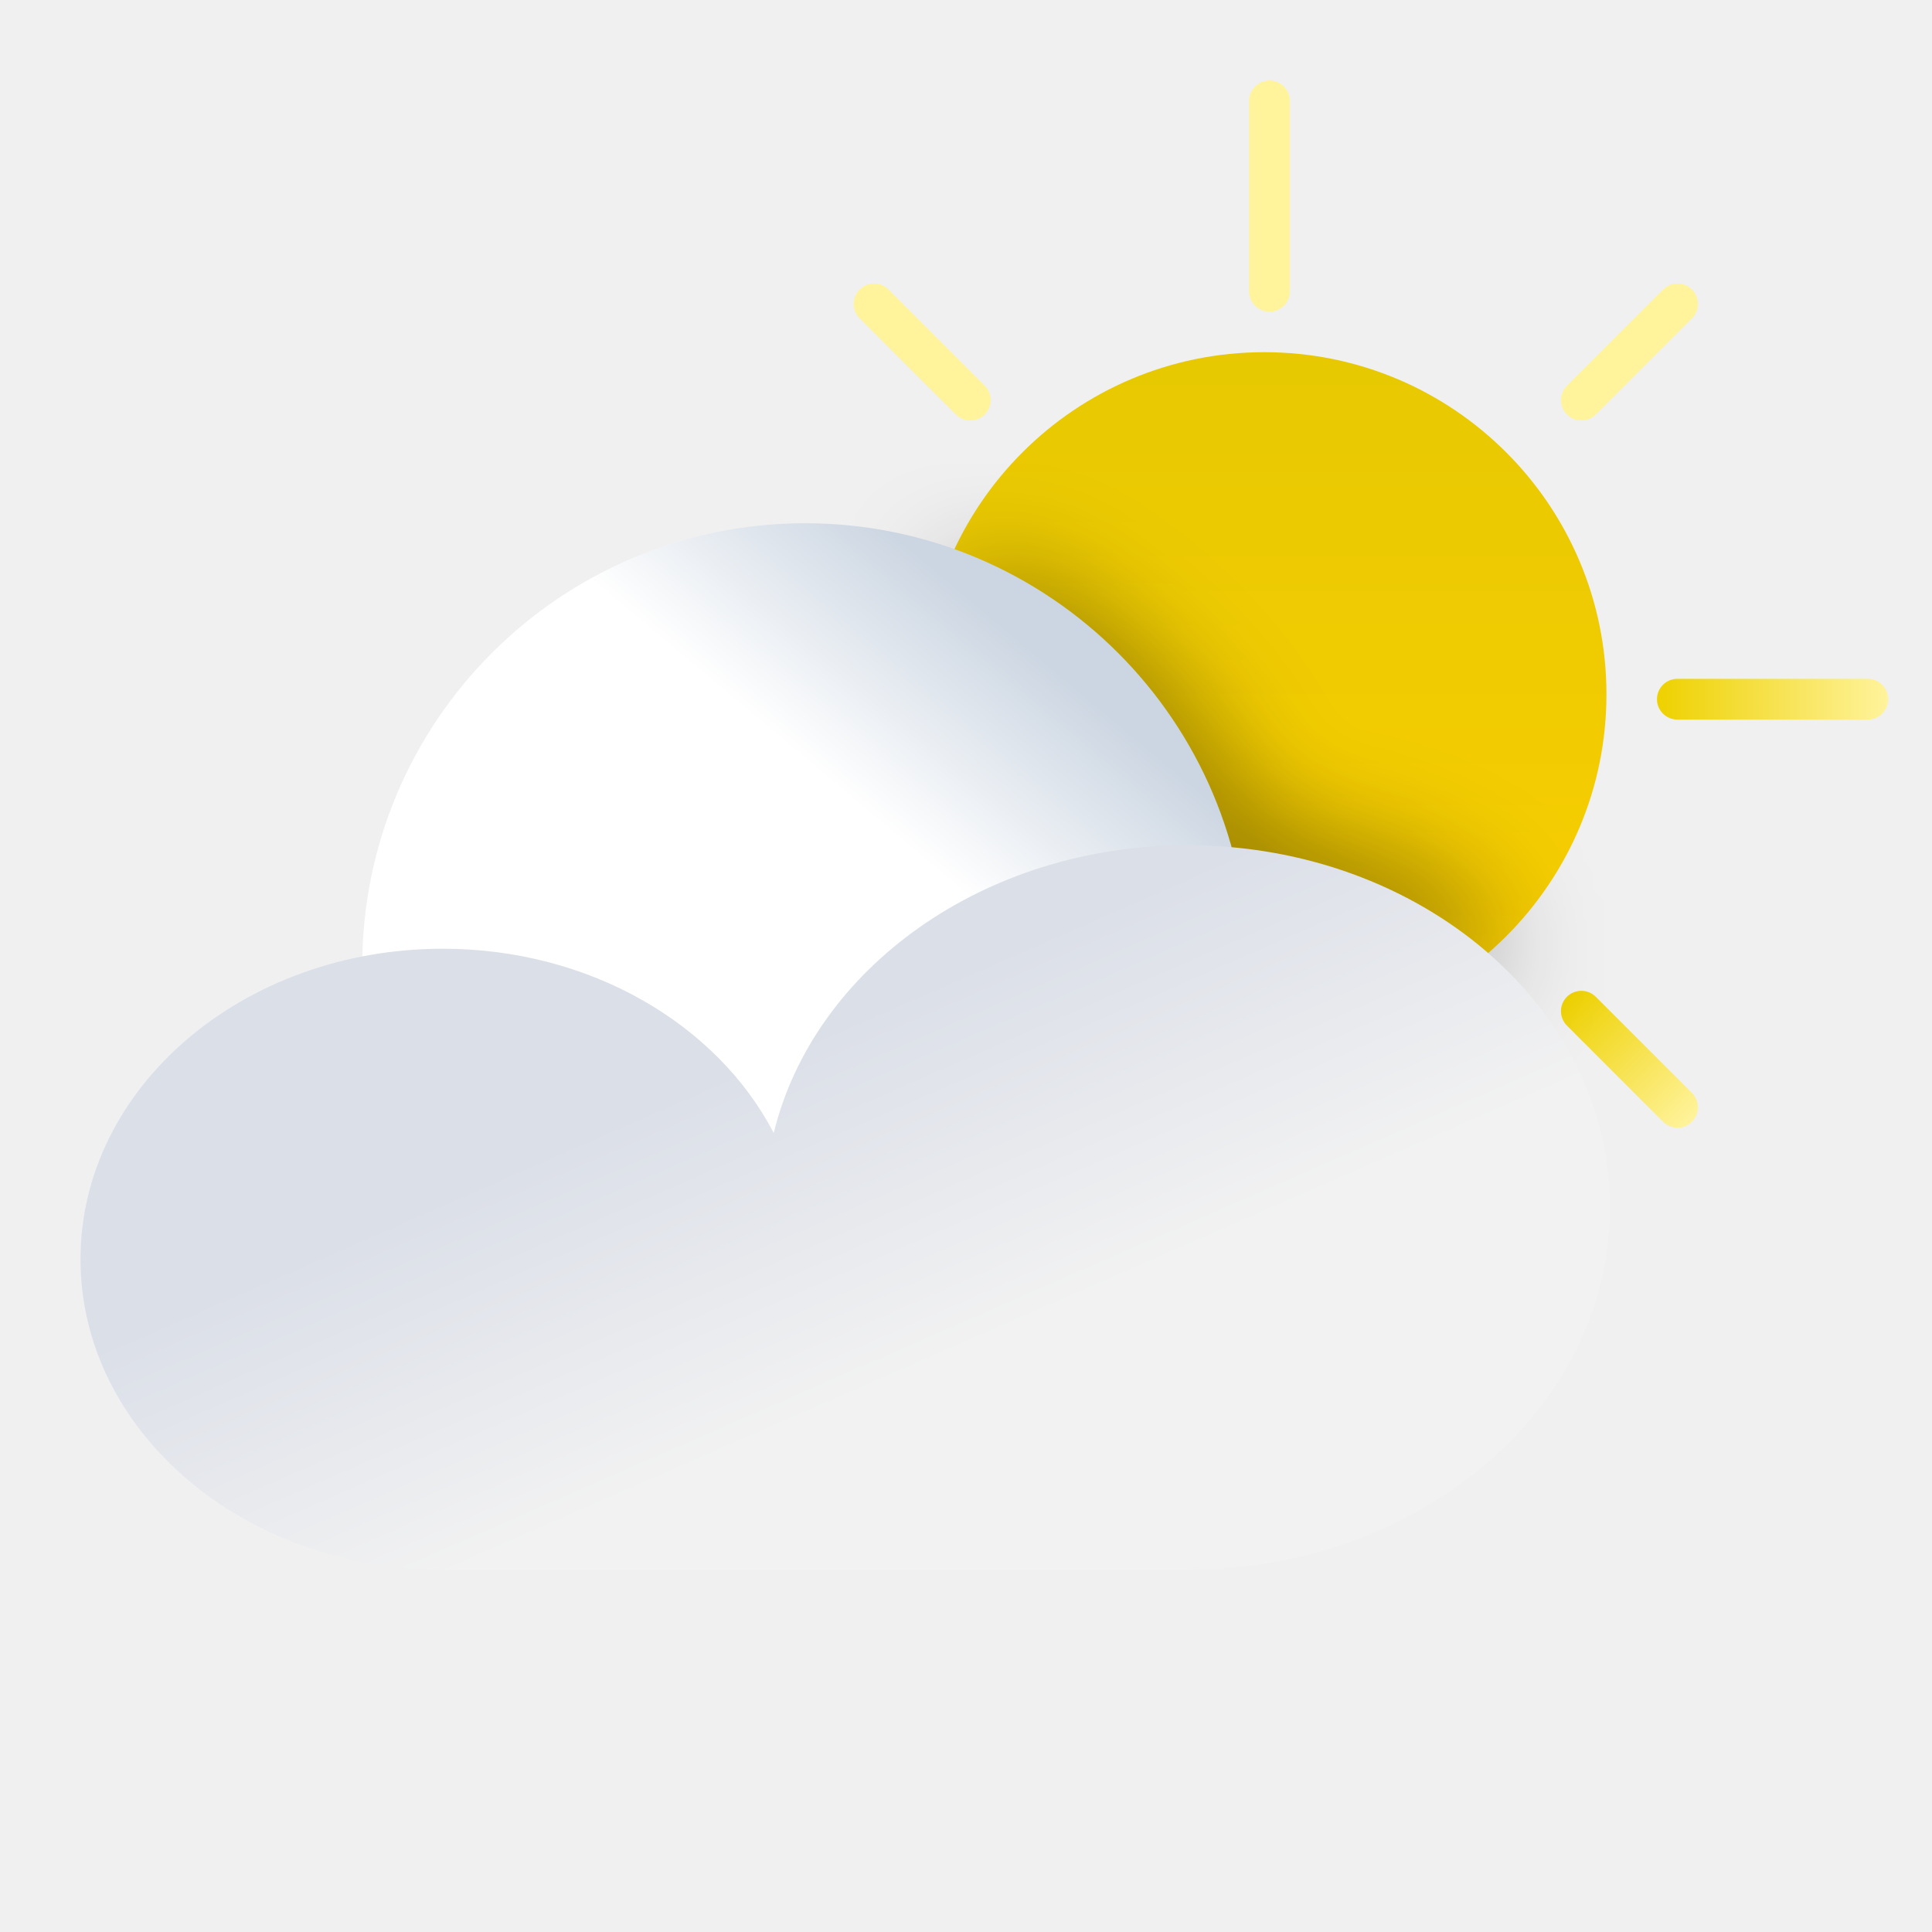
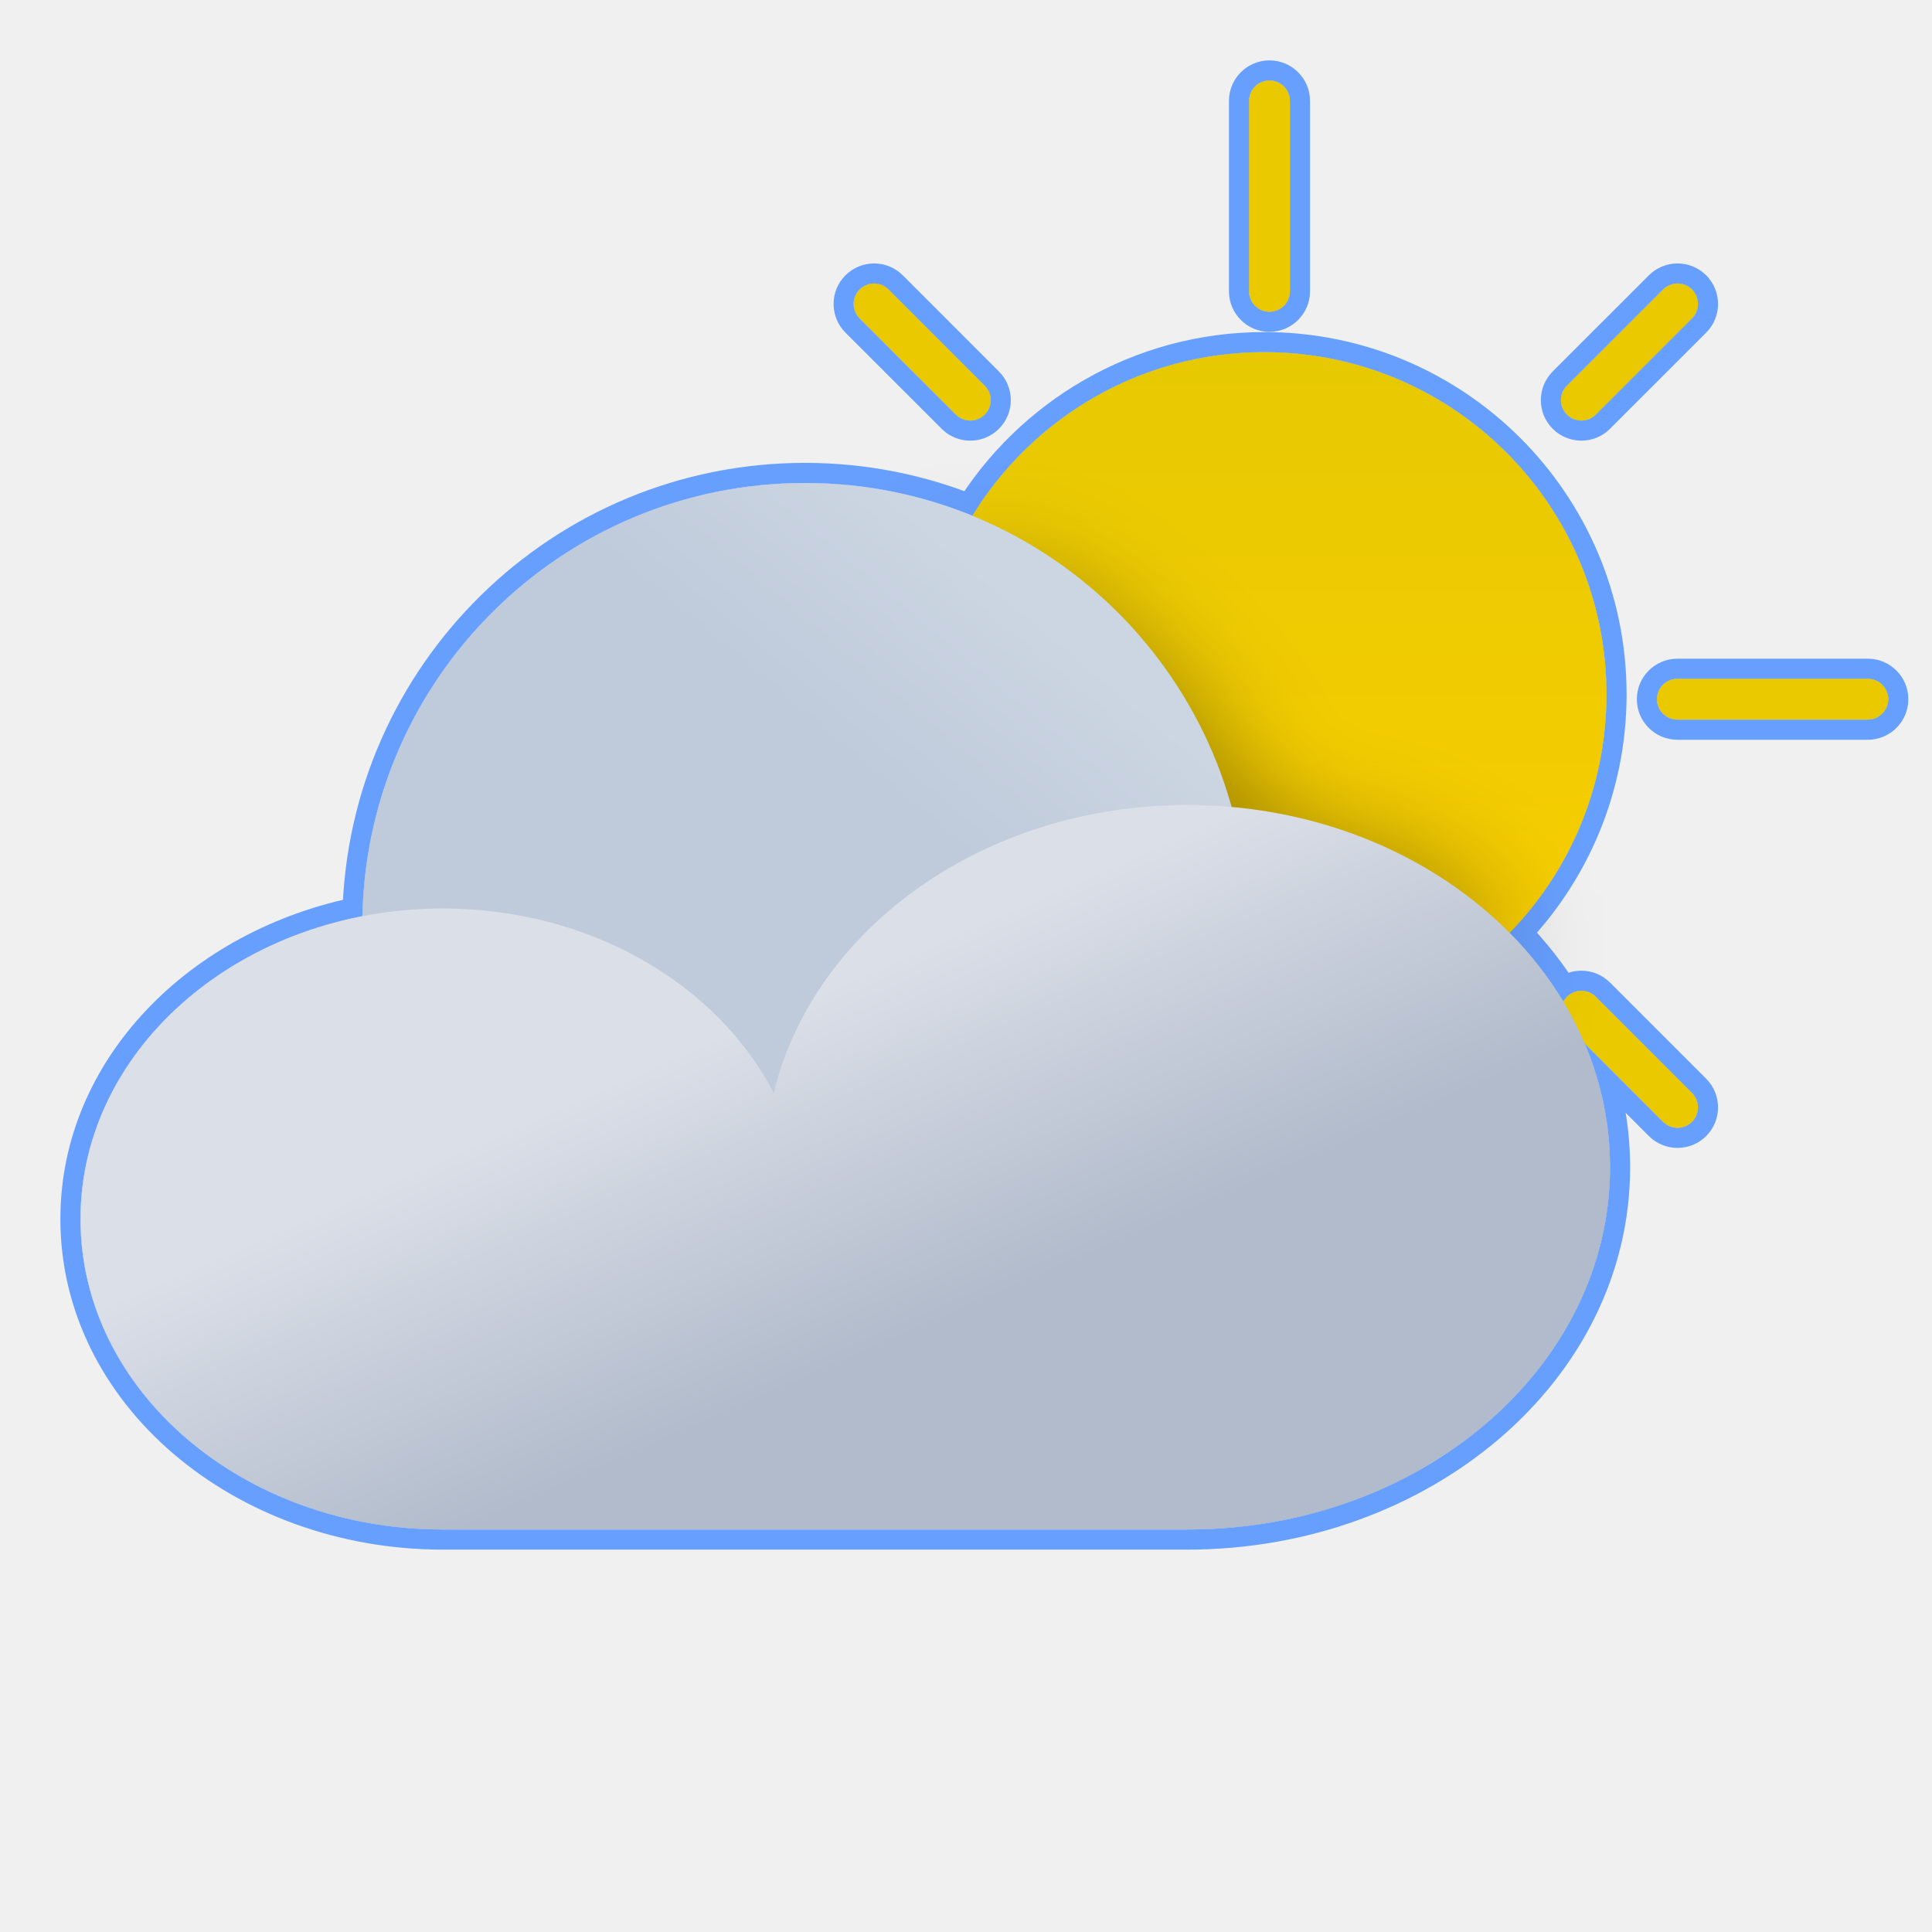
<svg xmlns="http://www.w3.org/2000/svg" width="48" height="48" viewBox="0 0 48 48" fill="none">
-   <circle cx="31.412" cy="17.25" r="8.5" transform="rotate(-180 31.4119 17.25)" fill="url(#paint0_linear_1_40)" />
-   <path d="M32.047 2.507L32.047 7.238C32.047 7.518 31.82 7.745 31.54 7.745C31.26 7.745 31.033 7.518 31.033 7.238L31.033 2.507C31.033 2.227 31.26 2 31.54 2C31.82 2 32.047 2.227 32.047 2.507Z" fill="#FFF39C" />
-   <path d="M32.047 27.512L32.047 32.243C32.047 32.523 31.82 32.75 31.54 32.75C31.26 32.75 31.033 32.523 31.033 32.243L31.033 27.512C31.033 27.232 31.26 27.006 31.54 27.006C31.82 27.006 32.047 27.232 32.047 27.512Z" fill="url(#paint1_linear_1_40)" />
-   <path d="M41.674 16.865L46.405 16.865C46.685 16.865 46.912 17.092 46.912 17.372C46.912 17.652 46.685 17.878 46.405 17.878L41.674 17.878C41.394 17.878 41.167 17.652 41.167 17.372C41.167 17.092 41.394 16.865 41.674 16.865Z" fill="url(#paint2_linear_1_40)" />
-   <path d="M42.036 7.91L39.647 10.299C39.449 10.497 39.128 10.497 38.93 10.299C38.732 10.101 38.732 9.78 38.93 9.583L41.319 7.193C41.517 6.995 41.838 6.995 42.036 7.193C42.234 7.391 42.234 7.712 42.036 7.91Z" fill="#FFF39C" />
-   <path d="M24.465 25.481L22.075 27.871C21.877 28.069 21.556 28.069 21.358 27.871C21.16 27.673 21.16 27.352 21.358 27.154L23.748 24.765C23.946 24.567 24.267 24.567 24.465 24.765C24.663 24.962 24.663 25.283 24.465 25.481Z" fill="url(#paint3_linear_1_40)" />
-   <path d="M22.075 7.193L24.465 9.583C24.663 9.78 24.663 10.101 24.465 10.299C24.267 10.497 23.946 10.497 23.748 10.299L21.358 7.91C21.16 7.712 21.16 7.391 21.358 7.193C21.556 6.995 21.877 6.995 22.075 7.193Z" fill="#FFF39C" />
-   <path d="M39.647 24.765L42.036 27.154C42.234 27.352 42.234 27.673 42.036 27.871C41.838 28.069 41.517 28.069 41.319 27.871L38.93 25.481C38.732 25.283 38.732 24.962 38.93 24.765C39.128 24.567 39.449 24.567 39.647 24.765Z" fill="url(#paint4_linear_1_40)" />
-   <g filter="url(#filter0_f_1_40)">
+   <mask id="path-1-outside-1_38_357" maskUnits="userSpaceOnUse" x="1" y="1" width="47" height="38" fill="black">
+     <rect fill="white" x="1" y="1" width="47" height="38" />
+     <path d="M31.412 8.75C36.106 8.75 39.912 12.556 39.912 17.25C39.912 19.555 38.992 21.645 37.502 23.176C38.021 23.699 38.47 24.274 38.84 24.89C38.863 24.845 38.892 24.802 38.93 24.765C39.128 24.567 39.449 24.567 39.647 24.765L42.036 27.154C42.234 27.352 42.234 27.673 42.036 27.871C41.838 28.069 41.517 28.069 41.319 27.871L39.369 25.921C39.777 26.881 40 27.918 40 29C40 33.971 35.299 38 29.5 38H11C6.03 38 2 34.546 2 30.286C2 26.613 4.995 23.541 9.006 22.764C9.132 16.798 14.004 12 20 12C21.472 12 22.876 12.291 24.159 12.815C25.653 10.377 28.343 8.75 31.412 8.75ZM46.405 16.865C46.685 16.865 46.912 17.092 46.912 17.372C46.912 17.652 46.685 17.879 46.405 17.879H41.674C41.394 17.879 41.167 17.652 41.167 17.372C41.167 17.092 41.394 16.866 41.674 16.865H46.405ZM21.358 7.193C21.556 6.995 21.877 6.995 22.075 7.193L24.465 9.583C24.662 9.781 24.663 10.102 24.465 10.3C24.267 10.498 23.946 10.497 23.748 10.3L21.358 7.91C21.16 7.712 21.161 7.391 21.358 7.193ZM41.319 7.193C41.517 6.995 41.838 6.995 42.036 7.193C42.234 7.391 42.234 7.712 42.036 7.91L39.647 10.3C39.449 10.497 39.127 10.498 38.93 10.3C38.732 10.102 38.732 9.781 38.93 9.583L41.319 7.193ZM31.54 2C31.82 2 32.047 2.227 32.047 2.507V7.237C32.047 7.517 31.82 7.744 31.54 7.744C31.26 7.744 31.033 7.517 31.033 7.237V2.507C31.033 2.227 31.26 2 31.54 2Z" />
+   </mask>
+   <path d="M31.412 8.75C36.106 8.75 39.912 12.556 39.912 17.25C39.912 19.555 38.992 21.645 37.502 23.176C38.021 23.699 38.47 24.274 38.84 24.89C38.863 24.845 38.892 24.802 38.93 24.765C39.128 24.567 39.449 24.567 39.647 24.765L42.036 27.154C42.234 27.352 42.234 27.673 42.036 27.871C41.838 28.069 41.517 28.069 41.319 27.871L39.369 25.921C39.777 26.881 40 27.918 40 29C40 33.971 35.299 38 29.5 38H11C6.03 38 2 34.546 2 30.286C2 26.613 4.995 23.541 9.006 22.764C9.132 16.798 14.004 12 20 12C21.472 12 22.876 12.291 24.159 12.815C25.653 10.377 28.343 8.75 31.412 8.75ZM46.405 16.865C46.685 16.865 46.912 17.092 46.912 17.372C46.912 17.652 46.685 17.879 46.405 17.879H41.674C41.394 17.879 41.167 17.652 41.167 17.372C41.167 17.092 41.394 16.866 41.674 16.865H46.405ZM21.358 7.193C21.556 6.995 21.877 6.995 22.075 7.193L24.465 9.583C24.662 9.781 24.663 10.102 24.465 10.3C24.267 10.498 23.946 10.497 23.748 10.3L21.358 7.91C21.16 7.712 21.161 7.391 21.358 7.193ZM41.319 7.193C41.517 6.995 41.838 6.995 42.036 7.193C42.234 7.391 42.234 7.712 42.036 7.91L39.647 10.3C39.449 10.497 39.127 10.498 38.93 10.3C38.732 10.102 38.732 9.781 38.93 9.583L41.319 7.193ZM31.54 2C31.82 2 32.047 2.227 32.047 2.507V7.237C32.047 7.517 31.82 7.744 31.54 7.744C31.26 7.744 31.033 7.517 31.033 7.237V2.507C31.033 2.227 31.26 2 31.54 2Z" fill="#679FFF" />
+   <path d="M31.412 8.75L31.412 8.25H31.412V8.75ZM39.912 17.25H40.412V17.25H39.912ZM37.502 23.176L37.144 22.827L36.801 23.179L37.147 23.528L37.502 23.176ZM38.84 24.89L38.411 25.147L38.871 25.913L39.283 25.121L38.84 24.89ZM38.93 24.765L38.576 24.411L38.576 24.411L38.93 24.765ZM39.647 24.765L40 24.411L40 24.411L39.647 24.765ZM42.036 27.154L42.39 26.801L42.39 26.801L42.036 27.154ZM42.036 27.871L42.39 28.225L42.39 28.225L42.036 27.871ZM41.319 27.871L40.966 28.225L40.966 28.225L41.319 27.871ZM39.369 25.921L39.723 25.567L38.909 26.116L39.369 25.921ZM40 29H40.5V29H40ZM2 30.286H1.5V30.286L2 30.286ZM9.006 22.764L9.101 23.255L9.497 23.178L9.506 22.774L9.006 22.764ZM24.159 12.815L23.97 13.278L24.363 13.439L24.585 13.077L24.159 12.815ZM46.405 16.865L46.406 16.365H46.405V16.865ZM46.912 17.372L47.412 17.372V17.372H46.912ZM46.405 17.879V18.379H46.406L46.405 17.879ZM41.674 17.879L41.673 18.379H41.674V17.879ZM41.167 17.372H40.667V17.372L41.167 17.372ZM41.674 16.865V16.365H41.673L41.674 16.865ZM21.358 7.193L21.005 6.84L21.005 6.84L21.358 7.193ZM22.075 7.193L21.722 7.547V7.547L22.075 7.193ZM24.465 9.583L24.819 9.23L24.818 9.229L24.465 9.583ZM24.465 10.3L24.818 10.653L24.818 10.653L24.465 10.3ZM23.748 10.3L23.395 10.653L23.395 10.654L23.748 10.3ZM21.358 7.91L21.005 8.264V8.264L21.358 7.91ZM41.319 7.193L40.966 6.84V6.84L41.319 7.193ZM42.036 7.193L42.39 6.84L42.39 6.84L42.036 7.193ZM42.036 7.91L41.683 7.557V7.557L42.036 7.91ZM39.647 10.3L40 10.654L40 10.653L39.647 10.3ZM38.93 10.3L38.576 10.653L38.576 10.653L38.93 10.3ZM38.93 9.583L38.576 9.229L38.576 9.23L38.93 9.583ZM31.54 2V1.5L31.54 1.5L31.54 2ZM32.047 2.507H32.547V2.507L32.047 2.507ZM32.047 7.237H32.547V7.237H32.047ZM31.54 7.744L31.54 8.244H31.54V7.744ZM31.033 7.237H31.533V7.237H31.033ZM31.033 2.507L30.533 2.507V2.507H31.033ZM31.412 8.75L31.412 9.25C35.83 9.25 39.412 12.832 39.412 17.25H39.912H40.412C40.412 12.28 36.383 8.25 31.412 8.25L31.412 8.75ZM39.912 17.25H39.412C39.412 19.419 38.547 21.385 37.144 22.827L37.502 23.176L37.86 23.524C39.437 21.904 40.412 19.691 40.412 17.25H39.912ZM37.502 23.176L37.147 23.528C37.639 24.023 38.063 24.567 38.411 25.147L38.84 24.89L39.269 24.632C38.877 23.981 38.403 23.374 37.857 22.824L37.502 23.176ZM38.84 24.89L39.283 25.121C39.288 25.111 39.289 25.112 39.283 25.118L38.93 24.765L38.576 24.411C38.495 24.492 38.438 24.579 38.396 24.659L38.84 24.89ZM38.93 24.765L39.283 25.118C39.285 25.117 39.285 25.117 39.285 25.117C39.286 25.116 39.287 25.116 39.288 25.116C39.289 25.116 39.291 25.116 39.291 25.117C39.291 25.117 39.292 25.117 39.293 25.118L39.647 24.765L40 24.411C39.607 24.018 38.969 24.018 38.576 24.411L38.93 24.765ZM39.647 24.765L39.293 25.118L41.683 27.508L42.036 27.154L42.39 26.801L40 24.411L39.647 24.765ZM42.036 27.154L41.682 27.508C41.684 27.509 41.684 27.51 41.684 27.51C41.684 27.51 41.684 27.511 41.684 27.513C41.684 27.514 41.684 27.515 41.684 27.516C41.684 27.516 41.684 27.516 41.683 27.517L42.036 27.871L42.39 28.225C42.783 27.831 42.782 27.194 42.39 26.801L42.036 27.154ZM42.036 27.871L41.683 27.517C41.681 27.519 41.681 27.519 41.681 27.519C41.68 27.519 41.679 27.519 41.678 27.519C41.676 27.519 41.675 27.519 41.675 27.519C41.675 27.519 41.674 27.519 41.673 27.517L41.319 27.871L40.966 28.225C41.359 28.617 41.996 28.618 42.39 28.225L42.036 27.871ZM41.319 27.871L41.673 27.517L39.723 25.567L39.369 25.921L39.016 26.274L40.966 28.225L41.319 27.871ZM39.369 25.921L38.909 26.116C39.292 27.017 39.5 27.988 39.5 29H40H40.5C40.5 27.849 40.263 26.746 39.829 25.725L39.369 25.921ZM40 29H39.5C39.5 33.625 35.098 37.5 29.5 37.5V38V38.5C35.5 38.5 40.5 34.316 40.5 29H40ZM29.5 38V37.5H11V38V38.5H29.5V38ZM11 38V37.5C6.231 37.5 2.5 34.201 2.5 30.286L2 30.286L1.5 30.286C1.5 34.892 5.829 38.5 11 38.5V38ZM2 30.286H2.5C2.5 26.908 5.266 23.998 9.101 23.255L9.006 22.764L8.911 22.273C4.724 23.085 1.5 26.318 1.5 30.286H2ZM9.006 22.764L9.506 22.774C9.626 17.079 14.277 12.5 20 12.5V12V11.5C13.731 11.5 8.637 16.516 8.506 22.753L9.006 22.764ZM20 12V12.5C21.406 12.5 22.745 12.778 23.97 13.278L24.159 12.815L24.348 12.353C23.006 11.804 21.538 11.5 20 11.5V12ZM24.159 12.815L24.585 13.077C25.993 10.78 28.524 9.25 31.412 9.25V8.75V8.25C28.162 8.25 25.314 9.974 23.733 12.554L24.159 12.815ZM46.405 16.865L46.405 17.365C46.407 17.365 46.407 17.366 46.408 17.366C46.408 17.366 46.409 17.366 46.41 17.367C46.411 17.368 46.412 17.369 46.412 17.37C46.412 17.37 46.412 17.37 46.412 17.372H46.912H47.412C47.412 16.816 46.961 16.366 46.406 16.365L46.405 16.865ZM46.912 17.372L46.412 17.372C46.412 17.373 46.412 17.374 46.412 17.374C46.411 17.375 46.411 17.376 46.41 17.377C46.409 17.378 46.408 17.378 46.407 17.379C46.407 17.379 46.407 17.379 46.405 17.379L46.405 17.879L46.406 18.379C46.961 18.379 47.412 17.928 47.412 17.372L46.912 17.372ZM46.405 17.879V17.379H41.674V17.879V18.379H46.405V17.879ZM41.674 17.879L41.674 17.379C41.672 17.379 41.672 17.379 41.672 17.379C41.671 17.378 41.67 17.378 41.669 17.377C41.668 17.376 41.668 17.375 41.667 17.374C41.667 17.374 41.667 17.373 41.667 17.372L41.167 17.372L40.667 17.372C40.667 17.928 41.118 18.378 41.673 18.379L41.674 17.879ZM41.167 17.372H41.667C41.667 17.37 41.667 17.37 41.667 17.37C41.667 17.369 41.668 17.369 41.669 17.367C41.67 17.366 41.671 17.366 41.672 17.366C41.672 17.366 41.672 17.365 41.674 17.365L41.674 16.865L41.673 16.365C41.118 16.366 40.667 16.816 40.667 17.372H41.167ZM41.674 16.865V17.365H46.405V16.865V16.365H41.674V16.865ZM21.358 7.193L21.712 7.547C21.713 7.546 21.714 7.545 21.714 7.545C21.714 7.545 21.715 7.545 21.717 7.545C21.718 7.545 21.719 7.545 21.72 7.545C21.72 7.545 21.72 7.546 21.722 7.547L22.075 7.193L22.429 6.84C22.035 6.447 21.398 6.447 21.005 6.84L21.358 7.193ZM22.075 7.193L21.722 7.547L24.111 9.937L24.465 9.583L24.818 9.229L22.429 6.84L22.075 7.193ZM24.465 9.583L24.111 9.936C24.112 9.938 24.113 9.938 24.113 9.938C24.113 9.939 24.113 9.94 24.113 9.942C24.113 9.943 24.113 9.944 24.113 9.944C24.113 9.945 24.113 9.945 24.111 9.946L24.465 10.3L24.818 10.653C25.212 10.26 25.211 9.623 24.819 9.23L24.465 9.583ZM24.465 10.3L24.111 9.946C24.11 9.947 24.11 9.947 24.11 9.948C24.109 9.948 24.108 9.948 24.107 9.948C24.105 9.948 24.104 9.948 24.103 9.947C24.103 9.947 24.102 9.947 24.101 9.946L23.748 10.3L23.395 10.654C23.788 11.046 24.425 11.047 24.818 10.653L24.465 10.3ZM23.748 10.3L24.102 9.946L21.712 7.557L21.358 7.91L21.005 8.264L23.395 10.653L23.748 10.3ZM21.358 7.91L21.712 7.557C21.711 7.555 21.71 7.555 21.71 7.555C21.71 7.554 21.71 7.553 21.71 7.552C21.71 7.55 21.71 7.549 21.71 7.549C21.71 7.549 21.711 7.548 21.712 7.547L21.358 7.193L21.005 6.84C20.612 7.233 20.612 7.87 21.005 8.264L21.358 7.91ZM41.319 7.193L41.673 7.547C41.674 7.546 41.675 7.545 41.675 7.545C41.675 7.545 41.676 7.545 41.678 7.545C41.679 7.545 41.68 7.545 41.681 7.545C41.681 7.545 41.681 7.546 41.683 7.547L42.036 7.193L42.39 6.84C41.996 6.447 41.359 6.447 40.966 6.84L41.319 7.193ZM42.036 7.193L41.682 7.547C41.684 7.548 41.684 7.549 41.684 7.549C41.684 7.549 41.684 7.55 41.684 7.552C41.684 7.553 41.684 7.554 41.684 7.555C41.684 7.555 41.684 7.555 41.683 7.557L42.036 7.91L42.39 8.264C42.783 7.87 42.782 7.233 42.39 6.84L42.036 7.193ZM42.036 7.91L41.683 7.557L39.293 9.946L39.647 10.3L40 10.653L42.39 8.264L42.036 7.91ZM39.647 10.3L39.293 9.946C39.292 9.947 39.291 9.947 39.291 9.947C39.291 9.948 39.289 9.948 39.288 9.948C39.286 9.948 39.285 9.948 39.285 9.948C39.285 9.947 39.284 9.947 39.283 9.946L38.93 10.3L38.576 10.653C38.969 11.046 39.607 11.046 40 10.654L39.647 10.3ZM38.93 10.3L39.283 9.946C39.282 9.945 39.282 9.945 39.282 9.944C39.282 9.944 39.281 9.943 39.281 9.942C39.281 9.94 39.282 9.939 39.282 9.938C39.282 9.938 39.282 9.938 39.283 9.936L38.93 9.583L38.576 9.23C38.184 9.623 38.183 10.26 38.576 10.653L38.93 10.3ZM38.93 9.583L39.283 9.937L41.673 7.547L41.319 7.193L40.966 6.84L38.576 9.229L38.93 9.583ZM31.54 2V2.5C31.542 2.5 31.542 2.5 31.543 2.5C31.543 2.501 31.544 2.501 31.545 2.502C31.546 2.503 31.546 2.504 31.547 2.504C31.547 2.504 31.547 2.505 31.547 2.507L32.047 2.507L32.547 2.507C32.547 1.951 32.096 1.5 31.54 1.5V2ZM32.047 2.507H31.547V7.237H32.047H32.547V2.507H32.047ZM32.047 7.237H31.547C31.547 7.239 31.547 7.24 31.547 7.24C31.546 7.24 31.546 7.241 31.545 7.242C31.544 7.243 31.543 7.244 31.543 7.244C31.542 7.244 31.542 7.244 31.54 7.244V7.744V8.244C32.096 8.244 32.547 7.793 32.547 7.237H32.047ZM31.54 7.744L31.54 7.244C31.538 7.244 31.538 7.244 31.538 7.244C31.537 7.244 31.536 7.243 31.535 7.242C31.534 7.241 31.534 7.24 31.534 7.24C31.534 7.24 31.533 7.239 31.533 7.237H31.033H30.533C30.533 7.794 30.984 8.244 31.54 8.244L31.54 7.744ZM31.033 7.237H31.533V2.507H31.033H30.533V7.237H31.033ZM31.033 2.507L31.533 2.507C31.533 2.505 31.534 2.505 31.534 2.504C31.534 2.504 31.534 2.503 31.535 2.502C31.536 2.501 31.537 2.501 31.538 2.5C31.538 2.5 31.538 2.5 31.54 2.5L31.54 2L31.54 1.5C30.984 1.5 30.533 1.951 30.533 2.507L31.033 2.507Z" fill="#679FFF" mask="url(#path-1-outside-1_38_357)" />
+   <circle cx="31.412" cy="17.25" r="8.5" transform="rotate(-180 31.4119 17.25)" fill="url(#paint0_linear_38_357)" />
+   <path d="M32.047 2.507L32.047 7.238C32.047 7.518 31.82 7.745 31.54 7.745C31.26 7.745 31.033 7.518 31.033 7.238L31.033 2.507C31.033 2.227 31.26 2 31.54 2C31.82 2 32.047 2.227 32.047 2.507Z" fill="#EAC900" />
+   <path d="M32.047 27.512L32.047 32.243C32.047 32.523 31.82 32.75 31.54 32.75C31.26 32.75 31.033 32.523 31.033 32.243L31.033 27.512C31.033 27.232 31.26 27.006 31.54 27.006C31.82 27.006 32.047 27.232 32.047 27.512Z" fill="#EAC900" />
+   <path d="M41.674 16.865L46.405 16.865C46.685 16.865 46.912 17.092 46.912 17.372C46.912 17.651 46.685 17.878 46.405 17.878L41.674 17.878C41.394 17.878 41.167 17.651 41.167 17.372C41.167 17.092 41.394 16.865 41.674 16.865Z" fill="#EAC900" />
+   <path d="M42.036 7.91L39.647 10.299C39.449 10.497 39.128 10.497 38.93 10.299C38.732 10.101 38.732 9.78 38.93 9.583L41.319 7.193C41.517 6.995 41.838 6.995 42.036 7.193C42.234 7.391 42.234 7.712 42.036 7.91Z" fill="#EAC900" />
+   <path d="M24.465 25.481L22.075 27.871C21.877 28.069 21.556 28.069 21.358 27.871C21.16 27.673 21.16 27.352 21.358 27.154L23.748 24.765C23.946 24.567 24.267 24.567 24.465 24.765C24.663 24.962 24.663 25.283 24.465 25.481Z" fill="#EAC900" />
+   <path d="M22.075 7.193L24.465 9.583C24.663 9.78 24.663 10.101 24.465 10.299C24.267 10.497 23.946 10.497 23.748 10.299L21.358 7.91C21.16 7.712 21.16 7.391 21.358 7.193C21.556 6.995 21.877 6.995 22.075 7.193Z" fill="#EAC900" />
+   <path d="M39.647 24.765L42.036 27.154C42.234 27.352 42.234 27.673 42.036 27.871C41.838 28.069 41.517 28.069 41.319 27.871L38.93 25.481C38.732 25.283 38.732 24.962 38.93 24.765C39.128 24.567 39.449 24.567 39.647 24.765Z" fill="#EAC900" />
+   <g filter="url(#filter0_f_38_357)">
    <path d="M24 15C25.667 15.667 29.3 18 30.5 22C31.667 21.833 34.5 22 36.5 24" stroke="black" />
  </g>
-   <circle cx="20" cy="24" r="11" fill="url(#paint5_linear_1_40)" />
-   <path fill-rule="evenodd" clip-rule="evenodd" d="M29.5 21C35.299 21 40 25.029 40 30C40 34.971 35.299 39 29.5 39C19.338 39 20.652 39 11 39C6.029 39 2 35.546 2 31.286C2 27.025 6.029 23.571 11 23.571C14.667 23.571 17.82 25.452 19.223 28.149C20.218 24.067 24.441 21 29.5 21Z" fill="url(#paint6_linear_1_40)" />
+   <circle cx="20" cy="23" r="11" fill="url(#paint1_linear_38_357)" />
+   <path fill-rule="evenodd" clip-rule="evenodd" d="M29.5 20C35.299 20 40 24.029 40 29C40 33.971 35.299 38 29.5 38C19.338 38 20.652 38 11 38C6.029 38 2 34.546 2 30.286C2 26.025 6.029 22.571 11 22.571C14.667 22.571 17.82 24.452 19.223 27.149C20.218 23.067 24.441 20 29.5 20Z" fill="url(#paint2_linear_38_357)" />
  <defs>
-     <filter id="filter0_f_1_40" x="20.814" y="11.536" width="19.039" height="15.818" filterUnits="userSpaceOnUse" color-interpolation-filters="sRGB">
+     <filter id="filter0_f_38_357" x="20.814" y="11.536" width="19.039" height="15.818" filterUnits="userSpaceOnUse" color-interpolation-filters="sRGB">
      <feFlood flood-opacity="0" result="BackgroundImageFix" />
      <feBlend mode="normal" in="SourceGraphic" in2="BackgroundImageFix" result="shape" />
-       <feGaussianBlur stdDeviation="1.5" result="effect1_foregroundBlur_1_40" />
+       <feGaussianBlur stdDeviation="1.5" result="effect1_foregroundBlur_38_357" />
    </filter>
-     <linearGradient id="paint0_linear_1_40" x1="31.412" y1="4.854" x2="31.412" y2="29.646" gradientUnits="userSpaceOnUse">
+     <linearGradient id="paint0_linear_38_357" x1="31.412" y1="4.854" x2="31.412" y2="29.646" gradientUnits="userSpaceOnUse">
      <stop stop-color="#FFD000" />
      <stop offset="1" stop-color="#E2C703" />
    </linearGradient>
-     <linearGradient id="paint1_linear_1_40" x1="31.54" y1="32.75" x2="31.54" y2="27.006" gradientUnits="userSpaceOnUse">
-       <stop stop-color="#FFF39C" />
-       <stop offset="1" stop-color="#EED100" />
+     <linearGradient id="paint1_linear_38_357" x1="26.6" y1="15.96" x2="15.16" y2="29.6" gradientUnits="userSpaceOnUse">
+       <stop stop-color="#CCD6E2" />
+       <stop offset="0.322" stop-color="#BFCADB" />
    </linearGradient>
-     <linearGradient id="paint2_linear_1_40" x1="46.912" y1="17.372" x2="41.167" y2="17.372" gradientUnits="userSpaceOnUse">
-       <stop stop-color="#FFF39C" />
-       <stop offset="1" stop-color="#EED100" />
-     </linearGradient>
-     <linearGradient id="paint3_linear_1_40" x1="21.358" y1="27.871" x2="24.465" y2="24.765" gradientUnits="userSpaceOnUse">
-       <stop stop-color="#FFF39C" />
-       <stop offset="1" stop-color="#EED100" />
-     </linearGradient>
-     <linearGradient id="paint4_linear_1_40" x1="42.036" y1="27.871" x2="38.93" y2="24.765" gradientUnits="userSpaceOnUse">
-       <stop stop-color="#FFF39C" />
-       <stop offset="1" stop-color="#EED100" />
-     </linearGradient>
-     <linearGradient id="paint5_linear_1_40" x1="26.6" y1="16.96" x2="15.16" y2="30.6" gradientUnits="userSpaceOnUse">
-       <stop stop-color="#CCD6E2" />
-       <stop offset="0.322" stop-color="white" />
-     </linearGradient>
-     <linearGradient id="paint6_linear_1_40" x1="23" y1="34" x2="19.5" y2="26" gradientUnits="userSpaceOnUse">
-       <stop stop-color="#F2F2F2" />
+     <linearGradient id="paint2_linear_38_357" x1="23" y1="33" x2="19.5" y2="25" gradientUnits="userSpaceOnUse">
+       <stop stop-color="#B1BBCB" />
      <stop offset="1" stop-color="#DBDFE8" />
    </linearGradient>
  </defs>
</svg>
